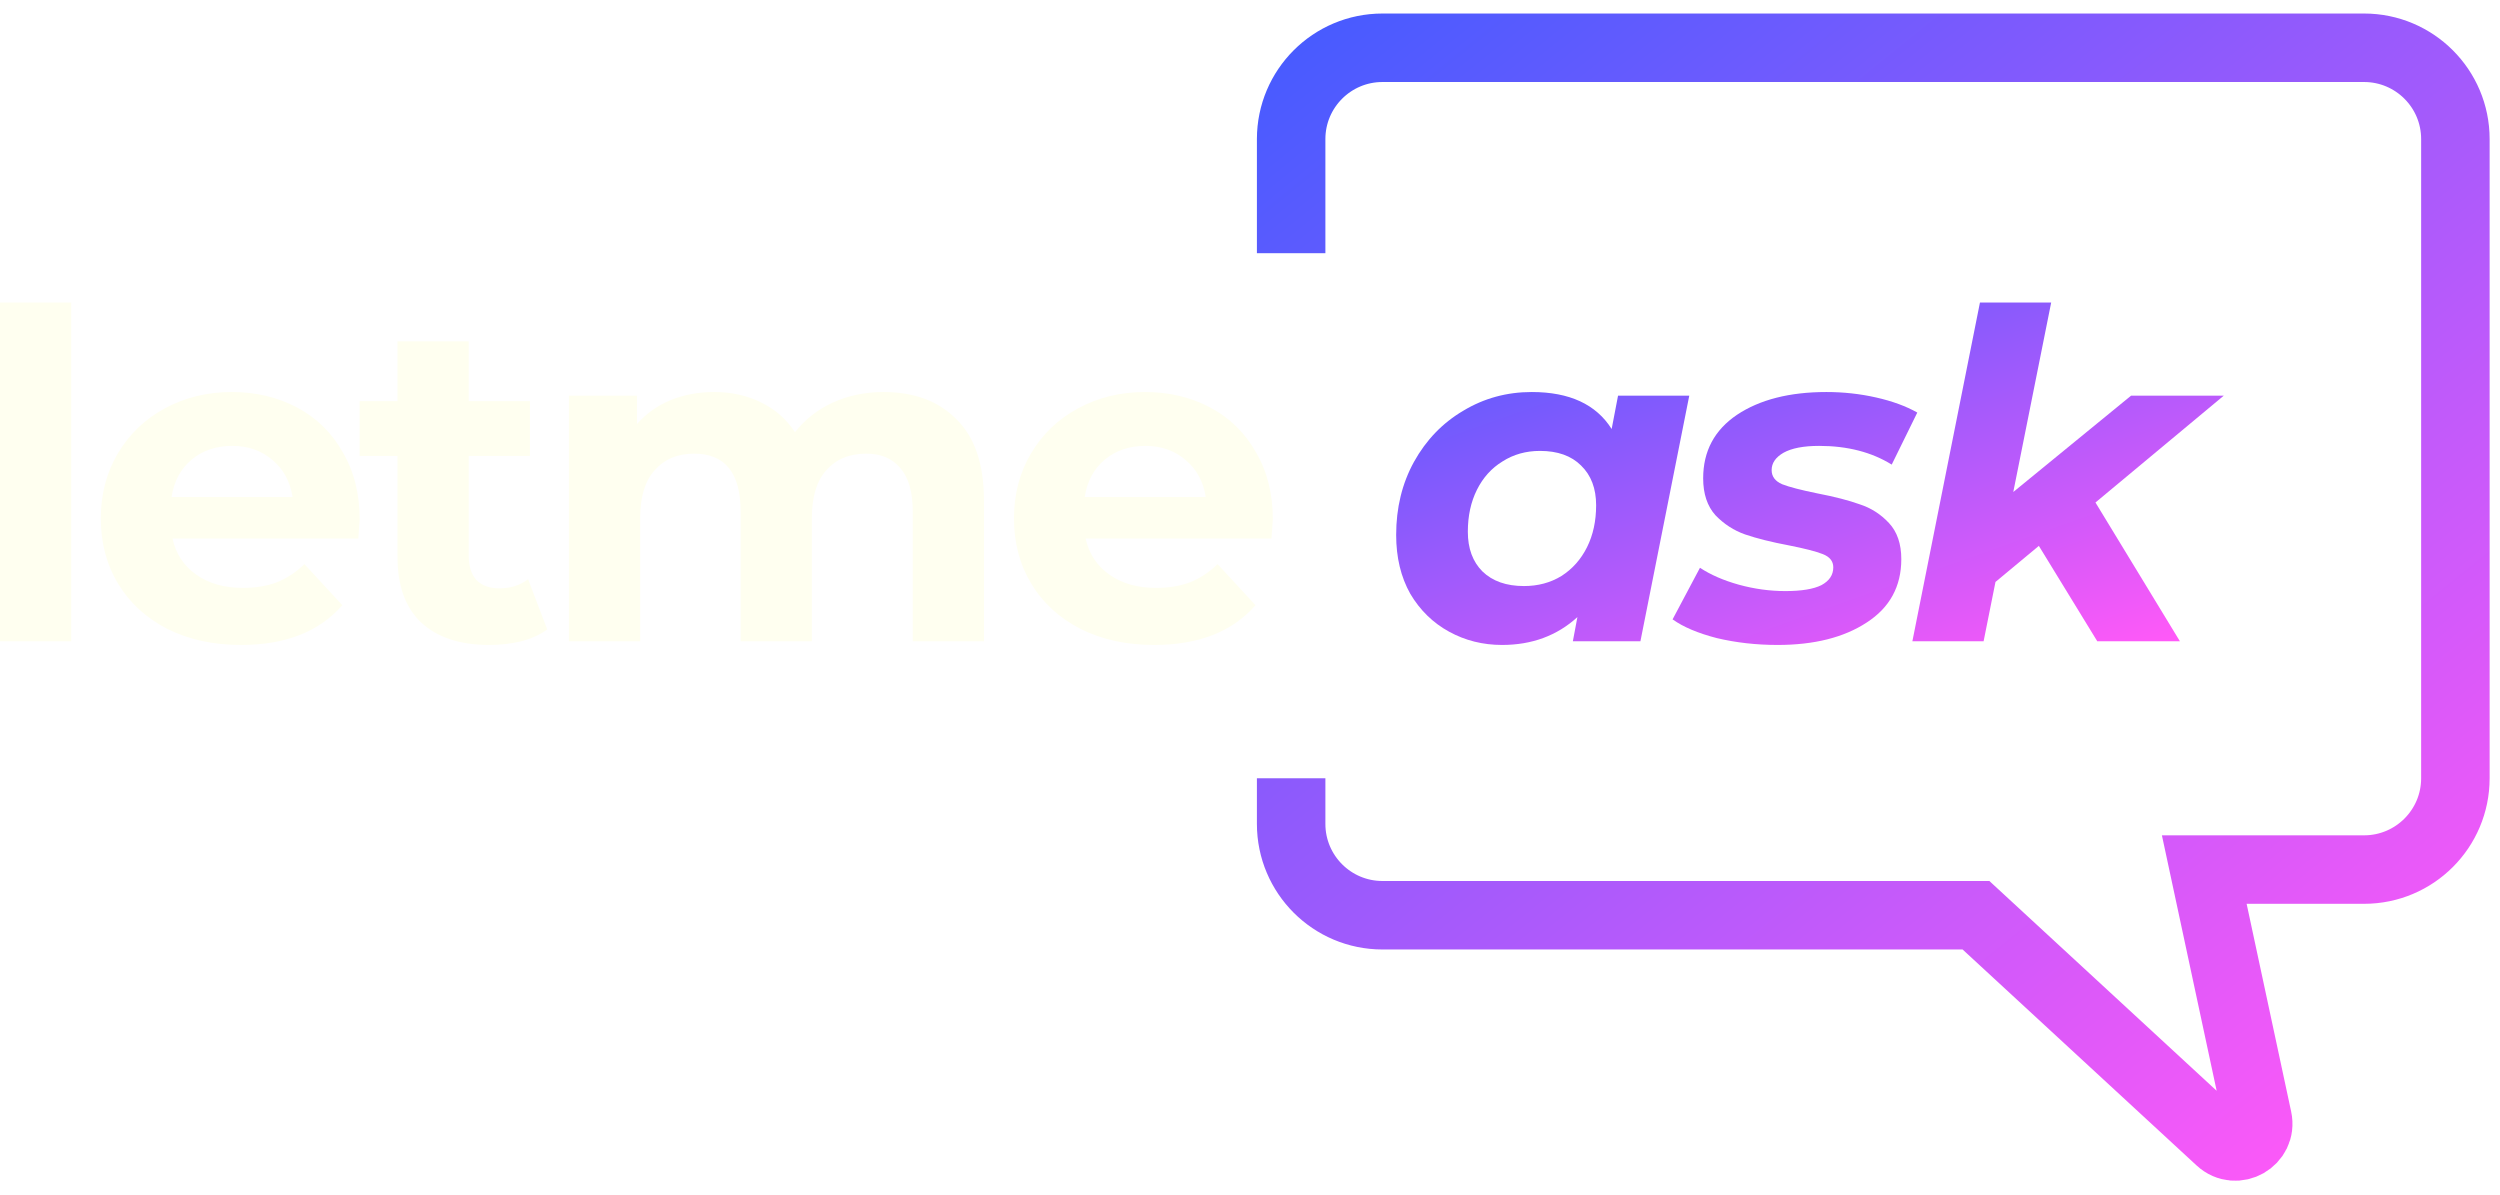
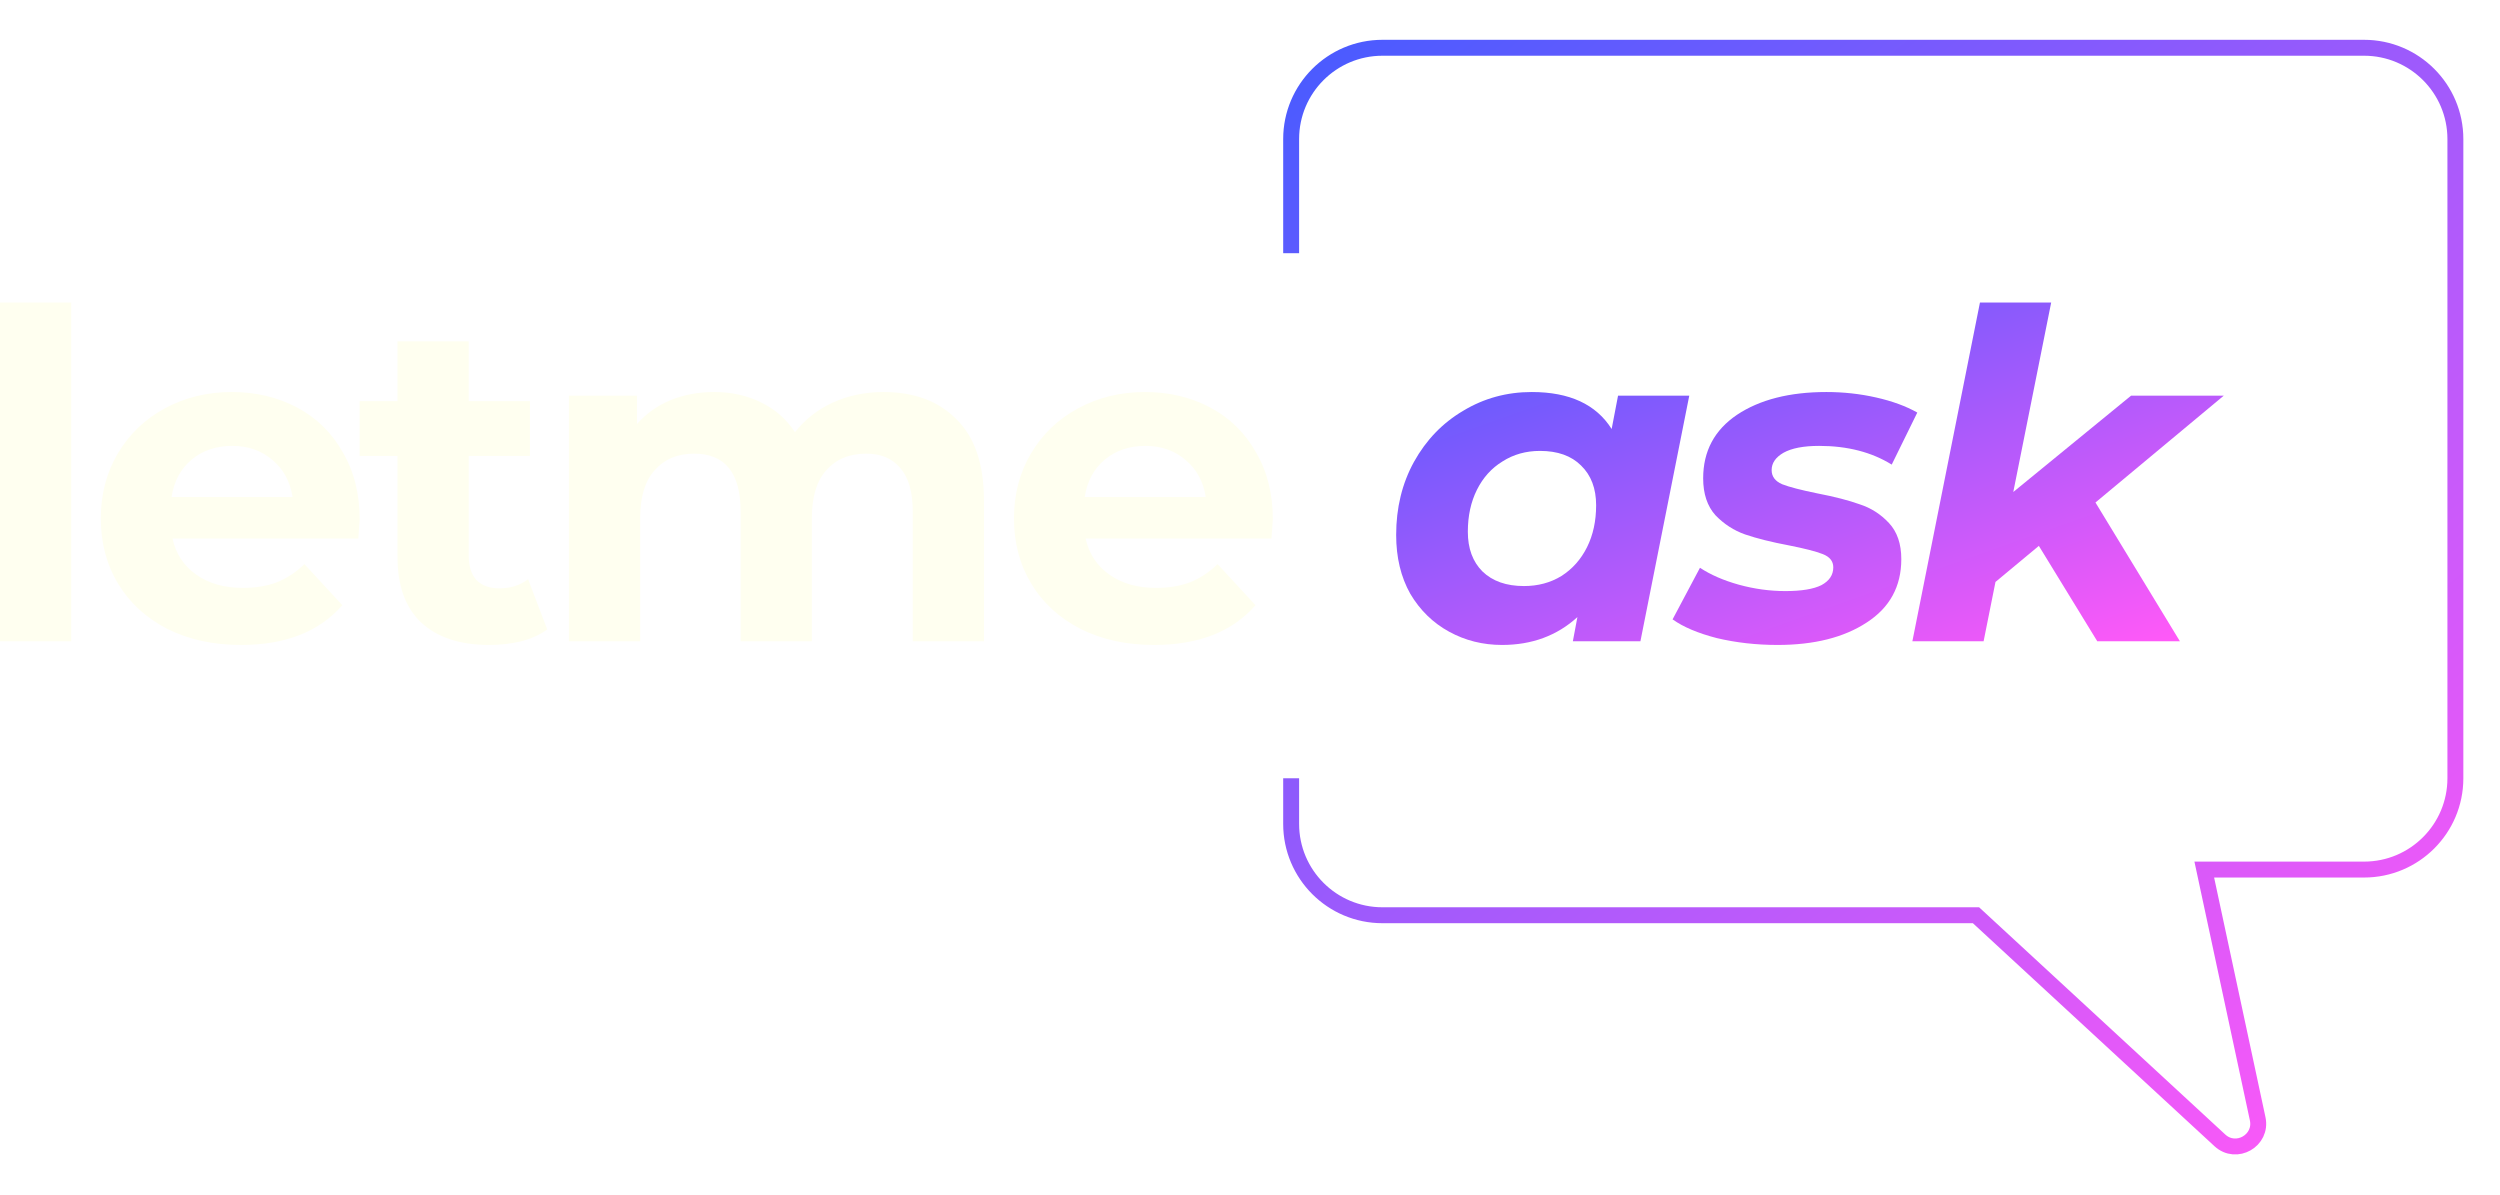
<svg xmlns="http://www.w3.org/2000/svg" width="157" height="75" viewBox="0 0 157 75" fill="none">
  <path d="M0 18.999H4.473V40.273H0V18.999Z" fill="#fffff0" />
  <path d="M22.587 32.618C22.587 32.675 22.558 33.077 22.501 33.822H10.832C11.042 34.778 11.539 35.533 12.323 36.087C13.106 36.642 14.081 36.919 15.247 36.919C16.05 36.919 16.757 36.804 17.369 36.575C18 36.326 18.583 35.944 19.118 35.428L21.498 38.008C20.045 39.671 17.923 40.503 15.133 40.503C13.393 40.503 11.854 40.168 10.516 39.499C9.178 38.811 8.146 37.865 7.42 36.661C6.693 35.457 6.33 34.09 6.33 32.561C6.33 31.051 6.684 29.694 7.391 28.489C8.117 27.266 9.102 26.32 10.344 25.651C11.606 24.963 13.011 24.619 14.559 24.619C16.069 24.619 17.436 24.944 18.659 25.593C19.883 26.243 20.838 27.18 21.526 28.403C22.234 29.608 22.587 31.012 22.587 32.618ZM14.588 28.002C13.575 28.002 12.724 28.289 12.036 28.862C11.348 29.436 10.927 30.219 10.774 31.213H18.372C18.22 30.238 17.799 29.464 17.111 28.891C16.423 28.298 15.582 28.002 14.588 28.002Z" fill="#fffff0" />
  <path d="M34.367 39.528C33.928 39.853 33.383 40.102 32.733 40.273C32.102 40.426 31.433 40.503 30.726 40.503C28.891 40.503 27.467 40.035 26.454 39.098C25.46 38.161 24.963 36.785 24.963 34.969V28.633H22.583V25.192H24.963V21.436H29.436V25.192H33.278V28.633H29.436V34.912C29.436 35.562 29.598 36.068 29.923 36.431C30.267 36.776 30.745 36.948 31.357 36.948C32.064 36.948 32.666 36.756 33.163 36.374L34.367 39.528Z" fill="#fffff0" />
  <path d="M55.486 24.619C57.417 24.619 58.946 25.192 60.074 26.339C61.221 27.467 61.794 29.168 61.794 31.443V40.273H57.321V32.131C57.321 30.907 57.063 29.999 56.547 29.407C56.05 28.795 55.333 28.489 54.397 28.489C53.345 28.489 52.514 28.833 51.902 29.522C51.291 30.191 50.985 31.194 50.985 32.532V40.273H46.512V32.131C46.512 29.703 45.537 28.489 43.587 28.489C42.555 28.489 41.733 28.833 41.122 29.522C40.51 30.191 40.204 31.194 40.204 32.532V40.273H35.731V24.848H40.003V26.626C40.577 25.976 41.275 25.479 42.096 25.135C42.938 24.791 43.855 24.619 44.849 24.619C45.938 24.619 46.923 24.838 47.802 25.278C48.681 25.699 49.389 26.32 49.924 27.142C50.555 26.339 51.348 25.718 52.304 25.278C53.279 24.838 54.339 24.619 55.486 24.619Z" fill="#fffff0" />
  <path d="M79.934 32.618C79.934 32.675 79.906 33.077 79.848 33.822H68.179C68.389 34.778 68.886 35.533 69.67 36.087C70.454 36.642 71.428 36.919 72.594 36.919C73.397 36.919 74.104 36.804 74.716 36.575C75.347 36.326 75.93 35.944 76.465 35.428L78.845 38.008C77.392 39.671 75.27 40.503 72.48 40.503C70.74 40.503 69.201 40.168 67.864 39.499C66.525 38.811 65.493 37.865 64.767 36.661C64.041 35.457 63.677 34.09 63.677 32.561C63.677 31.051 64.031 29.694 64.738 28.489C65.465 27.266 66.449 26.32 67.692 25.651C68.953 24.963 70.358 24.619 71.906 24.619C73.416 24.619 74.783 24.944 76.006 25.593C77.23 26.243 78.185 27.18 78.874 28.403C79.581 29.608 79.934 31.012 79.934 32.618ZM71.935 28.002C70.922 28.002 70.071 28.289 69.383 28.862C68.695 29.436 68.275 30.219 68.121 31.213H75.72C75.567 30.238 75.146 29.464 74.458 28.891C73.77 28.298 72.929 28.002 71.935 28.002Z" fill="#fffff0" />
  <path d="M106.086 24.848L103.018 40.273H98.775L99.061 38.754C97.781 39.92 96.204 40.503 94.331 40.503C93.126 40.503 92.018 40.226 91.005 39.671C89.992 39.117 89.179 38.324 88.567 37.292C87.975 36.24 87.679 35.007 87.679 33.593C87.679 31.892 88.051 30.363 88.797 29.006C89.561 27.629 90.594 26.559 91.894 25.794C93.193 25.011 94.627 24.619 96.194 24.619C98.564 24.619 100.237 25.393 101.212 26.941L101.613 24.848H106.086ZM95.707 36.804C96.586 36.804 97.37 36.594 98.058 36.173C98.746 35.734 99.281 35.132 99.664 34.367C100.046 33.602 100.237 32.723 100.237 31.729C100.237 30.678 99.922 29.846 99.291 29.235C98.679 28.623 97.819 28.317 96.71 28.317C95.831 28.317 95.047 28.537 94.359 28.977C93.671 29.397 93.136 29.99 92.754 30.754C92.371 31.519 92.18 32.398 92.18 33.392C92.18 34.444 92.486 35.275 93.098 35.887C93.728 36.498 94.598 36.804 95.707 36.804Z" fill="url(#paint0_linear)" />
  <path d="M111.632 40.503C110.294 40.503 109.023 40.359 107.819 40.073C106.634 39.767 105.707 39.375 105.038 38.897L106.758 35.657C107.427 36.097 108.239 36.451 109.195 36.718C110.17 36.986 111.145 37.12 112.119 37.12C113.133 37.12 113.888 36.995 114.385 36.747C114.882 36.479 115.13 36.106 115.13 35.629C115.13 35.246 114.91 34.969 114.471 34.797C114.031 34.625 113.324 34.444 112.349 34.252C111.24 34.042 110.323 33.813 109.596 33.564C108.889 33.316 108.268 32.914 107.733 32.36C107.217 31.787 106.959 31.012 106.959 30.038C106.959 28.336 107.666 27.008 109.08 26.052C110.514 25.096 112.387 24.619 114.7 24.619C115.77 24.619 116.812 24.733 117.825 24.963C118.838 25.192 119.698 25.508 120.406 25.909L118.8 29.177C117.538 28.394 116.019 28.002 114.241 28.002C113.266 28.002 112.521 28.145 112.005 28.432C111.508 28.719 111.259 29.082 111.259 29.522C111.259 29.923 111.479 30.219 111.919 30.41C112.358 30.582 113.094 30.774 114.127 30.984C115.216 31.194 116.105 31.424 116.793 31.672C117.5 31.901 118.112 32.293 118.628 32.847C119.144 33.402 119.402 34.157 119.402 35.113C119.402 36.833 118.676 38.161 117.223 39.098C115.79 40.035 113.926 40.503 111.632 40.503Z" fill="url(#paint1_linear)" />
  <path d="M131.595 31.557L136.899 40.273H131.71L128.04 34.281L125.316 36.546L124.57 40.273H120.097L124.341 18.999H128.814L126.434 30.898L133.831 24.848H139.652L131.595 31.557Z" fill="url(#paint2_linear)" />
-   <path d="M81.084 15.902V8.734C81.084 5.567 83.652 3 86.819 3H148.463C151.63 3 154.198 5.567 154.198 8.734V48.875C154.198 52.042 151.63 54.609 148.463 54.609H138.428L141.782 70.26C142.075 71.628 140.436 72.563 139.408 71.614L124.092 57.477H86.819C83.652 57.477 81.084 54.909 81.084 51.742V48.875" stroke="url(#paint3_linear)" stroke-width="4.301" />
+   <path d="M81.084 15.902V8.734C81.084 5.567 83.652 3 86.819 3H148.463C151.63 3 154.198 5.567 154.198 8.734V48.875C154.198 52.042 151.63 54.609 148.463 54.609H138.428L141.782 70.26C142.075 71.628 140.436 72.563 139.408 71.614L124.092 57.477H86.819C83.652 57.477 81.084 54.909 81.084 51.742V48.875" stroke="url(#paint3_linear)" strokeWidth="4.301" />
  <defs>
    <linearGradient id="paint0_linear" x1="87.679" y1="18.999" x2="99.758" y2="53.111" gradientUnits="userSpaceOnUse">
      <stop stop-color="#485BFF" />
      <stop offset="1" stop-color="#FF59F8" />
    </linearGradient>
    <linearGradient id="paint1_linear" x1="87.679" y1="18.999" x2="99.758" y2="53.111" gradientUnits="userSpaceOnUse">
      <stop stop-color="#485BFF" />
      <stop offset="1" stop-color="#FF59F8" />
    </linearGradient>
    <linearGradient id="paint2_linear" x1="87.679" y1="18.999" x2="99.758" y2="53.111" gradientUnits="userSpaceOnUse">
      <stop stop-color="#485BFF" />
      <stop offset="1" stop-color="#FF59F8" />
    </linearGradient>
    <linearGradient id="paint3_linear" x1="81.084" y1="3" x2="141.295" y2="77.547" gradientUnits="userSpaceOnUse">
      <stop stop-color="#485BFF" />
      <stop offset="1" stop-color="#FF59F8" />
    </linearGradient>
  </defs>
</svg>
